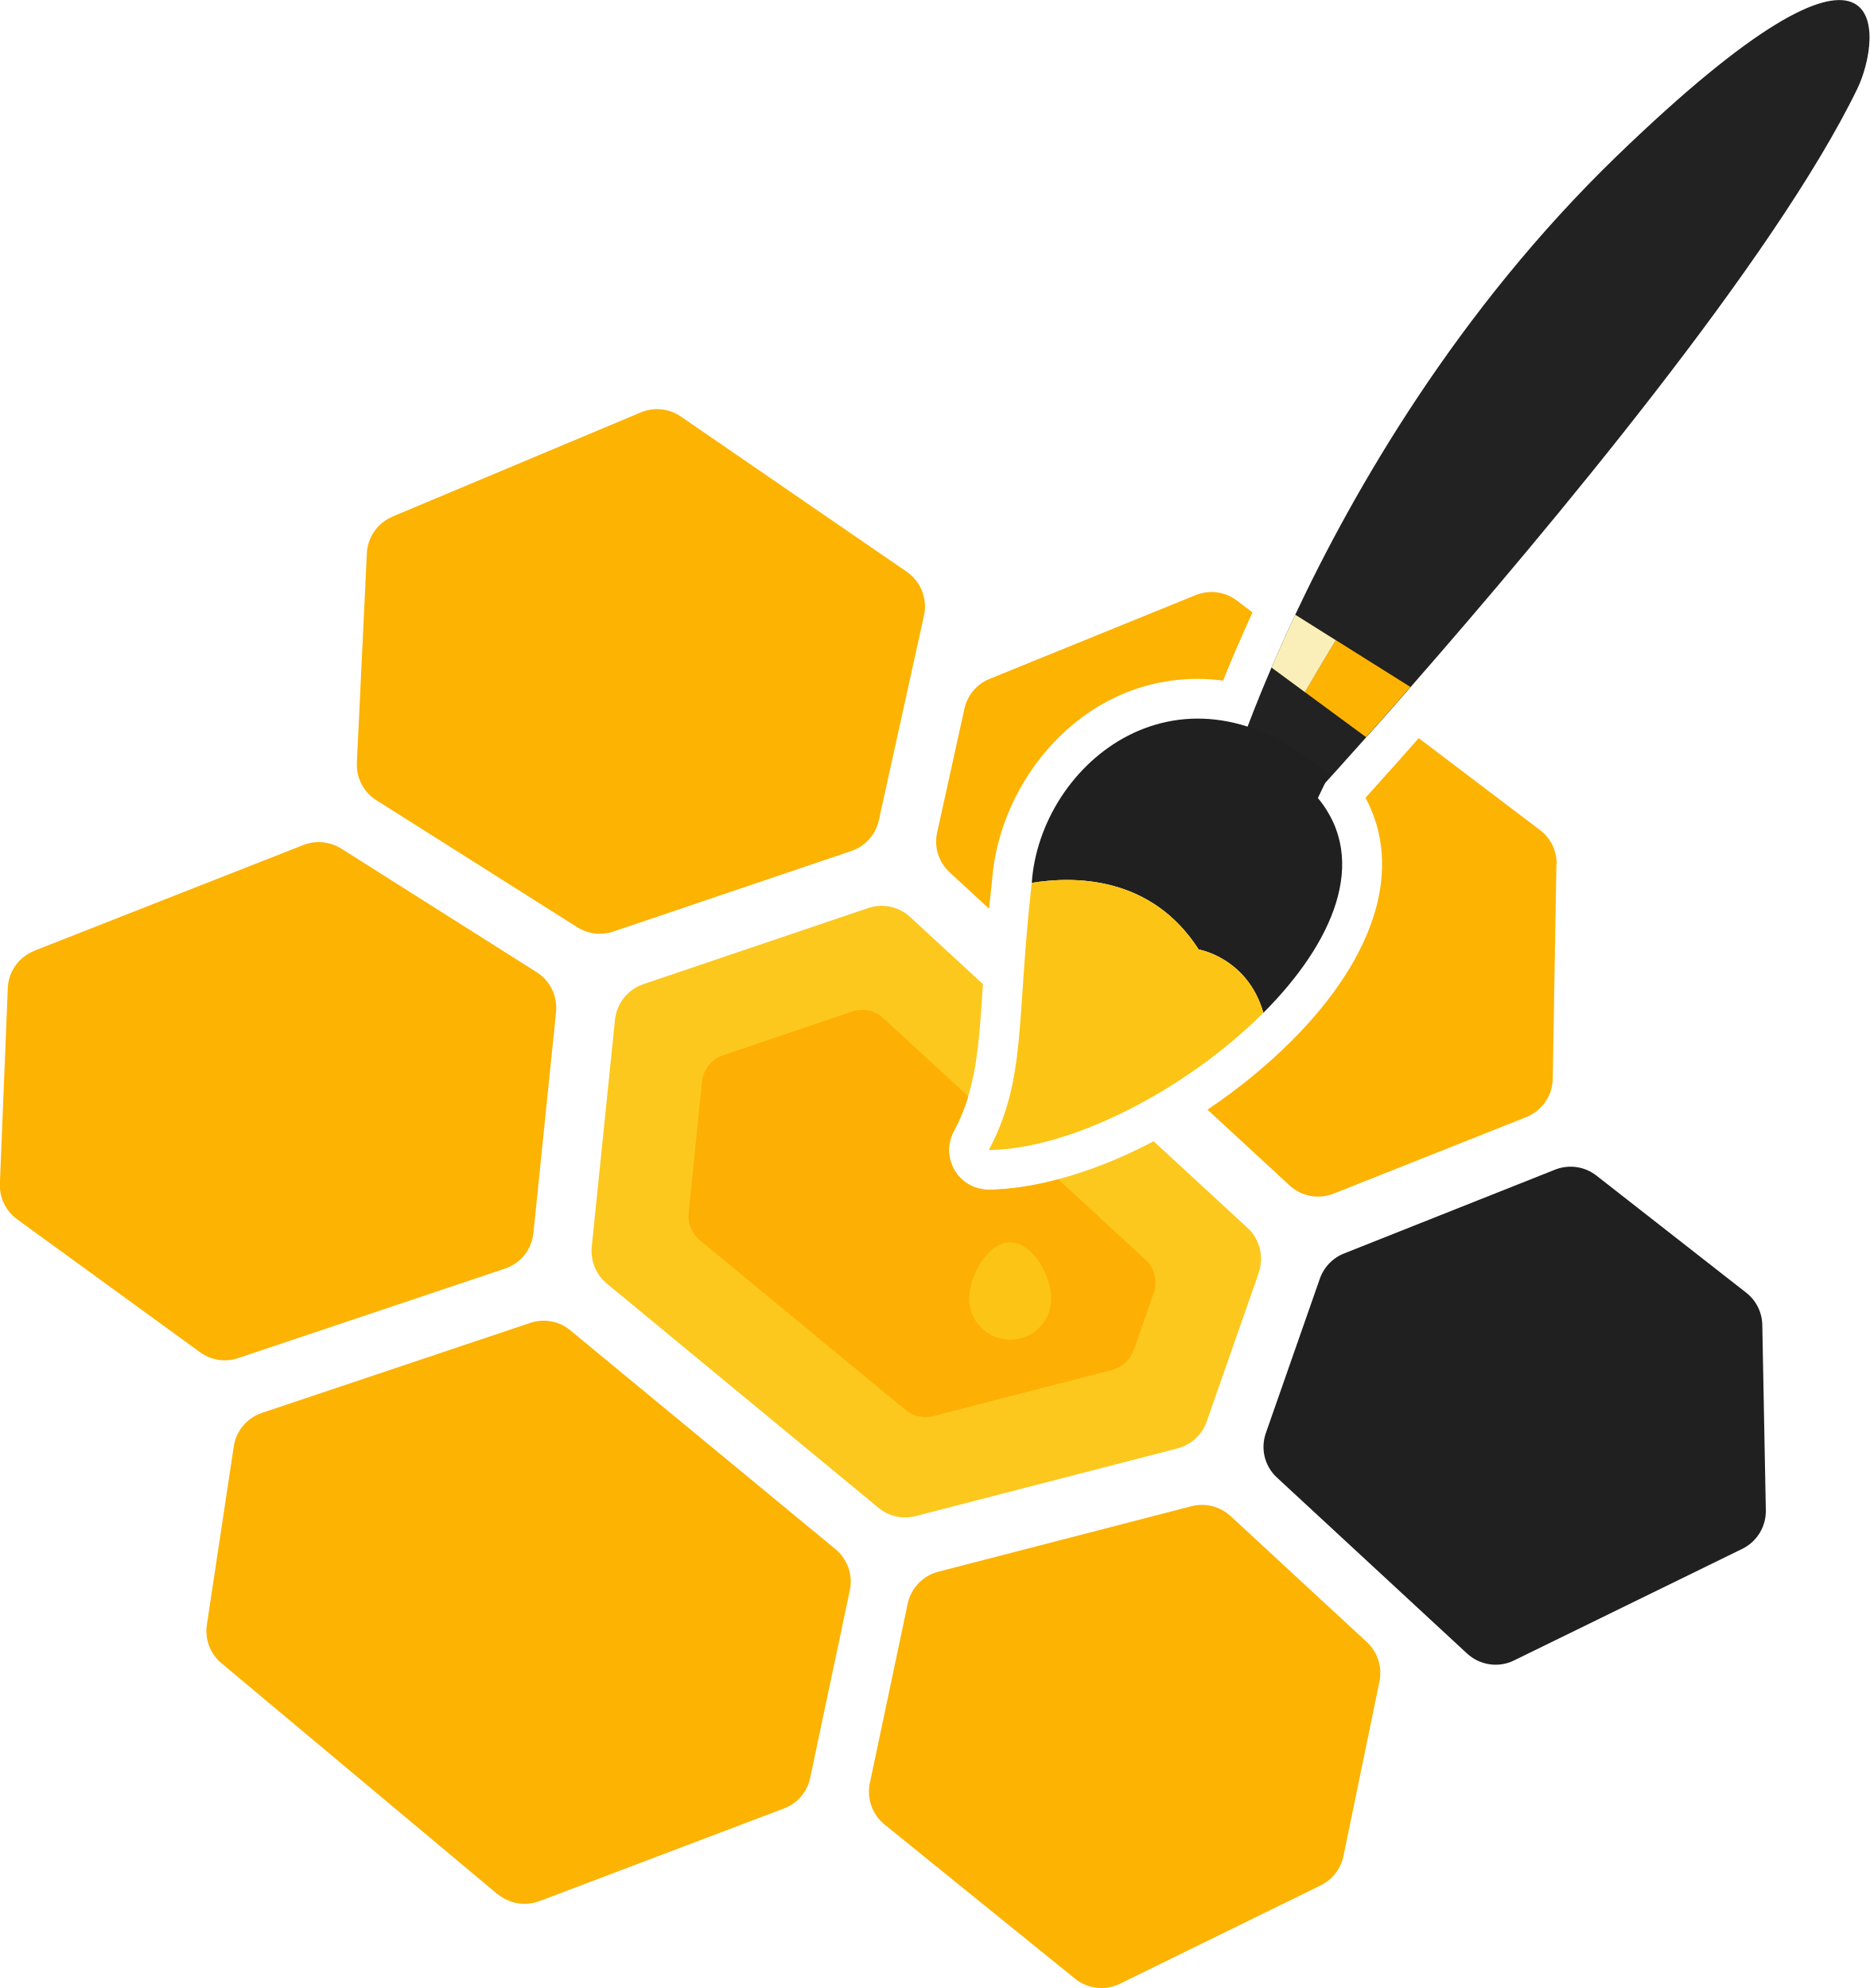
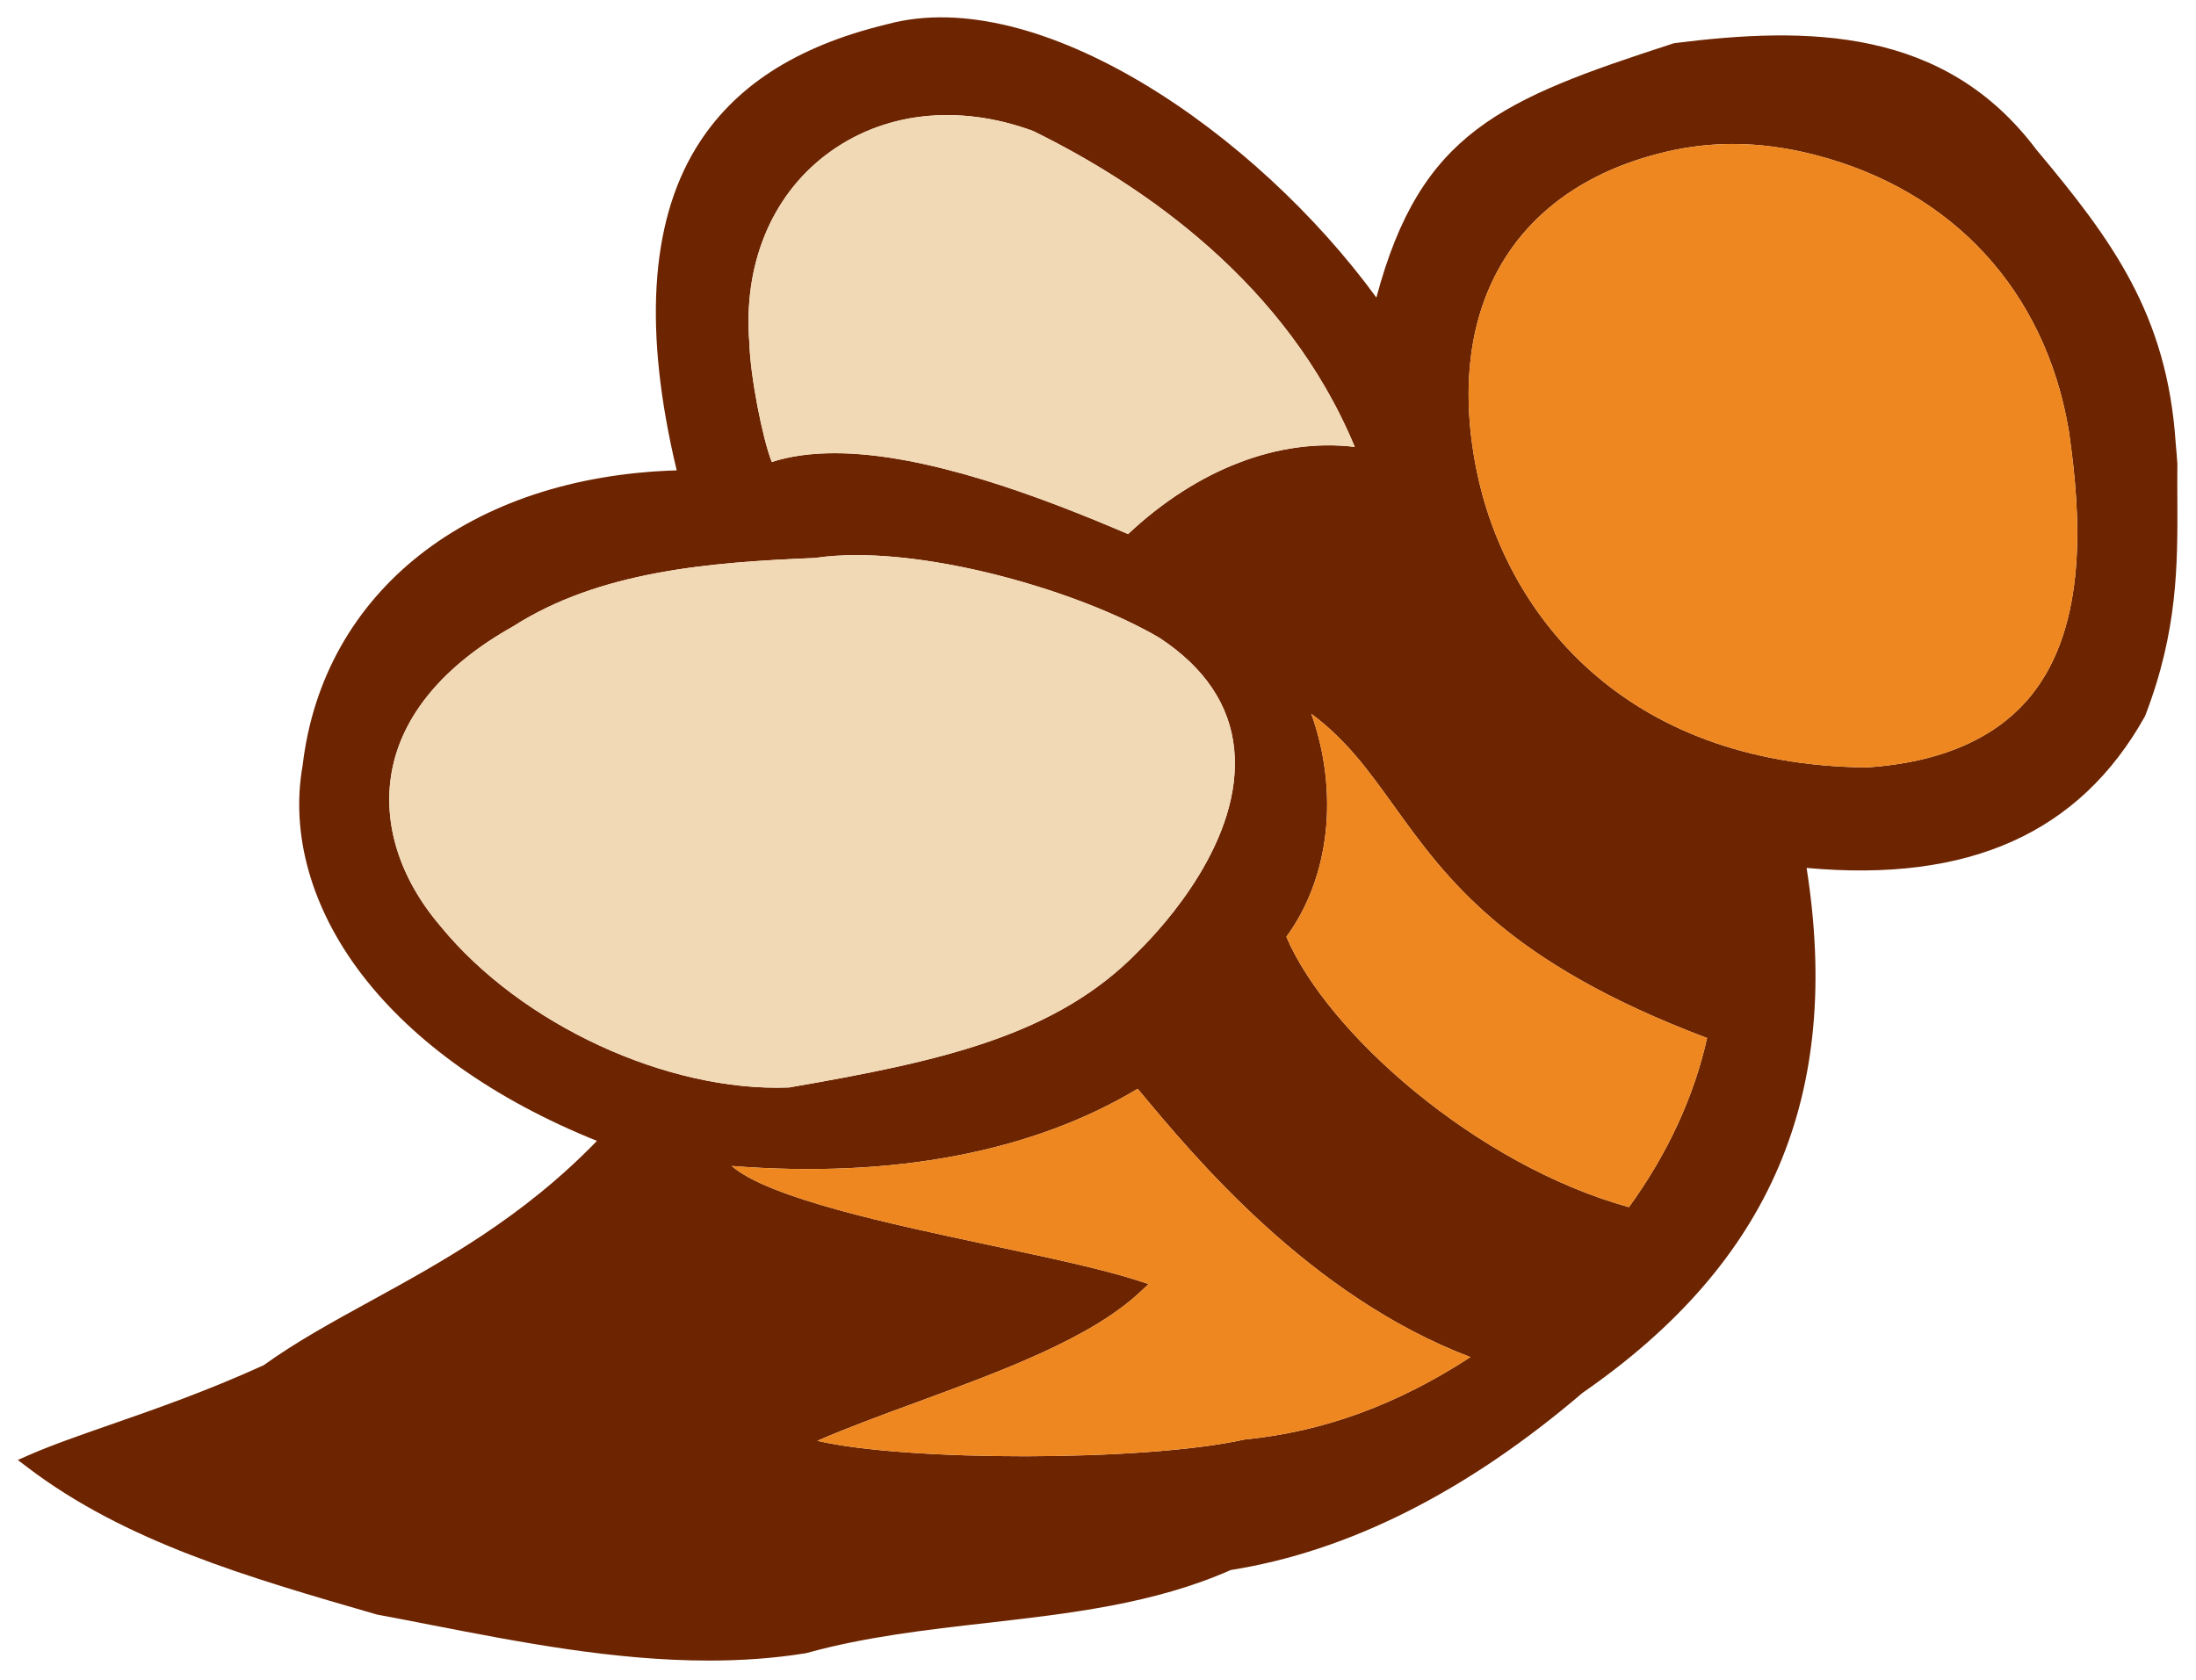
- <svg xmlns="http://www.w3.org/2000/svg" viewBox="0 0 153.54 163.32">
-   <path fill="#fdb302" d="M100.44,55.91c-.69-.09-1.38-.14-2.06-.14-9.7,0-16.3,8.53-16.89,16.46-.09.84-.18,1.65-.26,2.42l-3.23-2.98c-.91-.84-1.3-2.09-1.03-3.28l2.24-10.17c.24-1.11,1.02-2.03,2.07-2.45l16.92-6.88c1.13-.46,2.41-.29,3.39.45l1.28.97c-.51,1.12-1,2.22-1.44,3.25-.36.84-.68,1.62-.98,2.36Z" />
-   <path fill="#fdb302" d="M127.83,71l-.3,17.62c-.02,1.39-.88,2.63-2.17,3.15l-15.83,6.29c-1.23.49-2.64.23-3.61-.67l-6.75-6.23c2.48-1.66,4.83-3.57,6.92-5.66,6.98-6.99,9.13-14.26,6.06-19.96.73-.82,1.57-1.76,2.51-2.8.59-.66,1.21-1.36,1.86-2.1l9.96,7.55c.88.66,1.39,1.71,1.37,2.81Z" />
-   <path fill="#fcc81e" d="M103.39,104.55l-4.28,12.23c-.38,1.09-1.28,1.92-2.4,2.21l-21.5,5.56c-1.07.28-2.21.03-3.06-.68l-22.31-18.42c-.89-.73-1.35-1.86-1.24-3.02l1.91-18.66c.14-1.35,1.05-2.48,2.33-2.92l18.46-6.25c1.2-.41,2.52-.12,3.45.73l5.98,5.52c0,.07,0,.12-.01.19-.26,3.91-.44,6.56-1.21,9.03-.29.97-.68,1.91-1.2,2.88-.54,1.02-.5,2.24.1,3.22.59.97,1.65,1.56,2.78,1.56h.04c1.77-.02,3.68-.32,5.67-.85,2.55-.67,5.22-1.74,7.85-3.12l7.71,7.11c1.01.93,1.37,2.37.92,3.67Z" />
-   <path fill="#fdb302" d="M32.23,42.44l20.4-8.56c1.08-.45,2.32-.33,3.29.34l18.55,12.75c1.16.8,1.72,2.22,1.42,3.59l-3.71,16.83c-.26,1.18-1.12,2.14-2.26,2.52l-19.55,6.62c-.99.33-2.07.2-2.95-.35l-16.51-10.44c-1.05-.66-1.66-1.84-1.6-3.08l.82-17.2c.06-1.33.88-2.5,2.11-3.02Z" />
-   <path fill="#fdb302" d="M2.83,78.1l22.08-8.68c1.02-.4,2.18-.29,3.11.29l16.06,10.16c1.11.7,1.72,1.97,1.59,3.27l-1.86,18.16c-.14,1.35-1.05,2.49-2.34,2.92l-21.91,7.35c-1.06.36-2.22.18-3.13-.48l-15.02-10.92c-.93-.68-1.47-1.78-1.42-2.93l.65-16.06c.05-1.37.91-2.57,2.19-3.07Z" />
-   <path fill="#fdb302" d="M40.87,155.62l-22.68-18.98c-.92-.77-1.38-1.97-1.2-3.16l2.21-14.65c.19-1.28,1.09-2.35,2.32-2.76l22.03-7.39c1.13-.38,2.38-.15,3.29.61l21.78,17.98c.99.82,1.44,2.12,1.18,3.37l-3.26,15.42c-.24,1.15-1.05,2.1-2.15,2.51l-20.08,7.61c-1.17.44-2.48.22-3.44-.58Z" />
-   <path fill="#fdb302" d="M108.49,154.88l-16.51,8.09c-1.21.59-2.65.43-3.69-.42l-15.64-12.66c-1.01-.82-1.47-2.13-1.21-3.4l3.11-14.74c.27-1.28,1.24-2.3,2.51-2.63l20.8-5.38c1.14-.29,2.35.01,3.21.81l11.19,10.35c.89.82,1.28,2.05,1.04,3.23l-2.96,14.35c-.22,1.05-.9,1.93-1.86,2.4Z" />
-   <path fill="#212021" d="M120.49,135.84l-15.61-14.45c-1.01-.93-1.37-2.37-.91-3.67l4.43-12.67c.33-.94,1.05-1.7,1.98-2.07l17.34-6.89c1.14-.45,2.43-.27,3.4.49l12.3,9.62c.82.64,1.3,1.61,1.32,2.65l.29,15.22c.03,1.34-.73,2.58-1.93,3.17l-18.75,9.17c-1.28.63-2.81.4-3.86-.57Z" />
-   <path fill="#feaf03" d="M94.07,103.48l-7.15-6.59c-1.99.53-3.91.83-5.67.85h-.04c-1.14,0-2.19-.59-2.78-1.56-.6-.98-.64-2.21-.1-3.22.52-.97.9-1.91,1.2-2.88l-6.99-6.44c-.69-.64-1.67-.84-2.55-.54l-10.6,3.59c-.95.32-1.62,1.17-1.73,2.16l-1.1,10.8c-.09.85.26,1.69.91,2.23l16.9,13.95c.63.52,1.48.71,2.27.51l14.71-3.8c.83-.22,1.49-.83,1.77-1.64l1.64-4.68c.34-.96.07-2.04-.68-2.73Z" />
-   <path fill="#222" d="M152.53,7.32c-6.8,13.99-25.35,36.18-36.68,49.13-1.32,1.51-2.54,2.9-3.64,4.12-3.43,3.85-5.6,6.2-5.6,6.2l-5.38-3.56s.99-3.23,3.2-8.37c.57-1.33,1.22-2.78,1.95-4.34,4.82-10.25,13.29-24.99,26.42-37.69,22.87-22.11,21.82-9.79,19.73-5.49Z" />
-   <path fill="#fdb302" d="M115.84,56.44c-1.32,1.51-2.54,2.9-3.64,4.12l-5.04-3.71c.76-1.28,1.7-2.86,2.54-4.27l6.13,3.85Z" />
-   <path fill="#212021" d="M103.76,83.2c-1.29-4.52-5.31-5.2-5.31-5.2-3.89-6.06-10.23-6.04-13.71-5.47.68-9.9,12.39-19.45,24.41-8.87l-.91,1.9c4.24,5.11,1.24,11.92-4.47,17.64Z" />
-   <path fill="#fcc515" d="M103.76,83.2c-6.22,6.24-15.68,11.19-22.55,11.28,3.12-5.88,2.24-10.63,3.53-21.95,3.48-.57,9.82-.59,13.71,5.47,0,0,4.02.68,5.31,5.2Z" />
-   <path fill="#faefb9" d="M109.71,52.59c-.85,1.41-1.79,2.99-2.54,4.27l-2.74-2.02c.57-1.33,1.22-2.78,1.95-4.34l3.34,2.1Z" />
-   <path fill="#fcc515" d="M86.34,106.69c0,1.86-1.51,3.37-3.37,3.37s-3.37-1.51-3.37-3.37,1.51-4.63,3.37-4.63,3.37,2.77,3.37,4.63Z" />
+ <svg xmlns="http://www.w3.org/2000/svg" viewBox="107.5 165.5 512.5 392">
+   <path fill="#6d2400" d="M615.66,273.86c-.13-1.75-.25-3.44-.41-5.05-2.01-29.89-14.78-47.23-32.53-68.41-21.41-28.5-53.22-28.78-84.41-24.83l-.3.07c-40.2,13.05-59,20.69-69.29,59.32-28.16-38.59-78.83-73.38-114.17-63.81-21.35,5.15-35.98,14.65-44.71,29.04-10.66,17.58-12.14,42.84-4.41,75.11-48.36,1.43-82.54,28.33-87.3,68.87-2.87,16.06,2.02,33.37,13.76,48.74,12.17,15.92,31.13,29.34,54.93,38.91-17.36,17.93-36.12,28.21-52.72,37.32-9.02,4.95-17.54,9.62-25.07,15.05-13.35,6.07-25.27,10.22-35.79,13.88-7.31,2.55-13.63,4.75-19.03,7.11l-2.55,1.12,2.21,1.69c22.87,17.41,51.38,25.66,81.58,34.39l.15.03c4.16.77,8.39,1.6,12.69,2.44,20.25,3.94,42.52,8.28,64.64,8.28,7.59,0,15.17-.51,22.64-1.72l.17-.04c13.69-3.8,28.14-5.44,42.11-7.03,19.2-2.19,39.06-4.45,56.88-12.35,27.46-4.35,55.07-18.25,82.07-41.33l.04-.03c43.97-30.46,60.63-69.44,52.28-122.53,37.88,3.45,63.71-8.12,78.93-35.33l.1-.21c7.63-19.82,7.56-35.35,7.5-50.37-.01-2.75-.03-5.48,0-8.19v-.14ZM300.25,201.66c13.14-10,30.74-12.04,48.32-5.6,25.7,12.61,59.28,35.56,75.1,73.76-17.67-2.14-36.74,5.16-52.9,20.35-20.35-8.72-47.2-18.88-68.5-18.88-5.28,0-10.23.62-14.65,2.05-2.19-5.52-5.03-20.17-5.22-27.59-1.52-18.23,4.99-34.3,17.85-44.09ZM210.36,381.77l-.02-.03c-9.53-11.12-13.58-23.91-11.43-36.01,2.36-13.2,12.14-24.95,28.37-34.03,20.14-12.89,45.8-14.95,70.35-15.95l.17-.02c2.97-.44,6.19-.65,9.59-.65,22.74,0,53.61,9.28,70.7,19.31,10.55,6.94,16.42,15.67,17.44,25.93,2.11,21.2-16.43,41.37-22.19,47.07-19.16,19.86-45.95,25.78-81.71,31.96-28.33,1.12-62.53-14.69-81.27-37.58ZM398.03,501.52l-.19.03c-23.37,5.19-79.25,5.08-99.59.28,6.92-3.02,14.84-5.93,23.15-8.98,19.94-7.34,40.56-14.92,52.13-25.71l2.05-1.9-2.66-.86c-8.29-2.67-20.72-5.31-33.88-8.11-23.5-4.99-52.15-11.07-60.79-18.6,37.51,2.97,70.17-3.22,94.75-18.01l.24.27c13.12,15.79,40.05,48.18,77.43,62.36-17.1,11.14-34.34,17.43-52.64,19.23ZM487.66,447.29c-35.84-9.93-70.46-40.8-79.95-63.11,10.18-13.9,12.31-33.75,5.83-52.05,8.2,6.08,13.4,13.32,19.29,21.51,12.3,17.11,26.23,36.49,73.07,54.17-3.07,13.72-9.2,26.99-18.24,39.48ZM581.5,327.88c-8.05,9.93-20.92,15.58-38.25,16.77-57.26-.55-84.69-36.47-91.26-69.91-7.47-38.09,9.23-65.71,44.67-73.89,5.04-1.16,10.1-1.74,15.25-1.74,6.31,0,12.75.87,19.43,2.61,31.89,8.33,53.36,31.61,58.91,63.91.1.49.16.98.23,1.54,2.56,18.14,4.42,44.17-8.98,60.71Z" />
+   <path fill="#f2d9b6" d="M423.67,269.82c-17.67-2.14-36.74,5.16-52.9,20.35-20.35-8.72-47.2-18.88-68.5-18.88-5.28,0-10.23.62-14.65,2.05-2.19-5.52-5.03-20.17-5.22-27.59-1.52-18.23,4.99-34.3,17.85-44.09,13.14-10,30.74-12.04,48.32-5.6,25.7,12.61,59.28,35.56,75.1,73.76Z" />
+   <path fill="#f2d9b6" d="M373.34,387.39c-19.16,19.86-45.95,25.78-81.71,31.96-28.33,1.12-62.53-14.69-81.27-37.58l-.02-.03c-9.53-11.12-13.58-23.91-11.43-36.01,2.36-13.2,12.14-24.95,28.37-34.03,20.14-12.89,45.8-14.95,70.35-15.95l.17-.02c2.97-.44,6.19-.65,9.59-.65,22.74,0,53.61,9.28,70.7,19.31,10.55,6.94,16.42,15.67,17.44,25.93,2.11,21.2-16.43,41.37-22.19,47.07Z" />
+   <path fill="#ef8720" d="M450.67,482.29c-17.1,11.14-34.34,17.43-52.64,19.23l-.19.03c-23.37,5.19-79.25,5.08-99.59.28,6.92-3.02,14.84-5.93,23.15-8.98,19.94-7.34,40.56-14.92,52.13-25.71l2.05-1.9-2.66-.86c-8.29-2.67-20.72-5.31-33.88-8.11-23.5-4.99-52.15-11.07-60.79-18.6,37.51,2.97,70.17-3.22,94.75-18.01l.24.27c13.12,15.79,40.05,48.18,77.43,62.36Z" />
+   <path fill="#ef8720" d="M505.9,407.81c-3.07,13.72-9.2,26.99-18.24,39.48-35.84-9.93-70.46-40.8-79.95-63.11,10.18-13.9,12.31-33.75,5.83-52.05,8.2,6.08,13.4,13.32,19.29,21.51,12.3,17.11,26.23,36.49,73.07,54.17Z" />
+   <path fill="#ef8720" d="M581.5,327.88c-8.05,9.93-20.92,15.58-38.25,16.77-57.26-.55-84.69-36.47-91.26-69.91-7.47-38.09,9.23-65.71,44.67-73.89,5.04-1.16,10.1-1.74,15.25-1.74,6.31,0,12.75.87,19.43,2.61,31.89,8.33,53.36,31.61,58.91,63.91.1.49.16.98.23,1.54,2.56,18.14,4.42,44.17-8.98,60.71Z" />
</svg>
